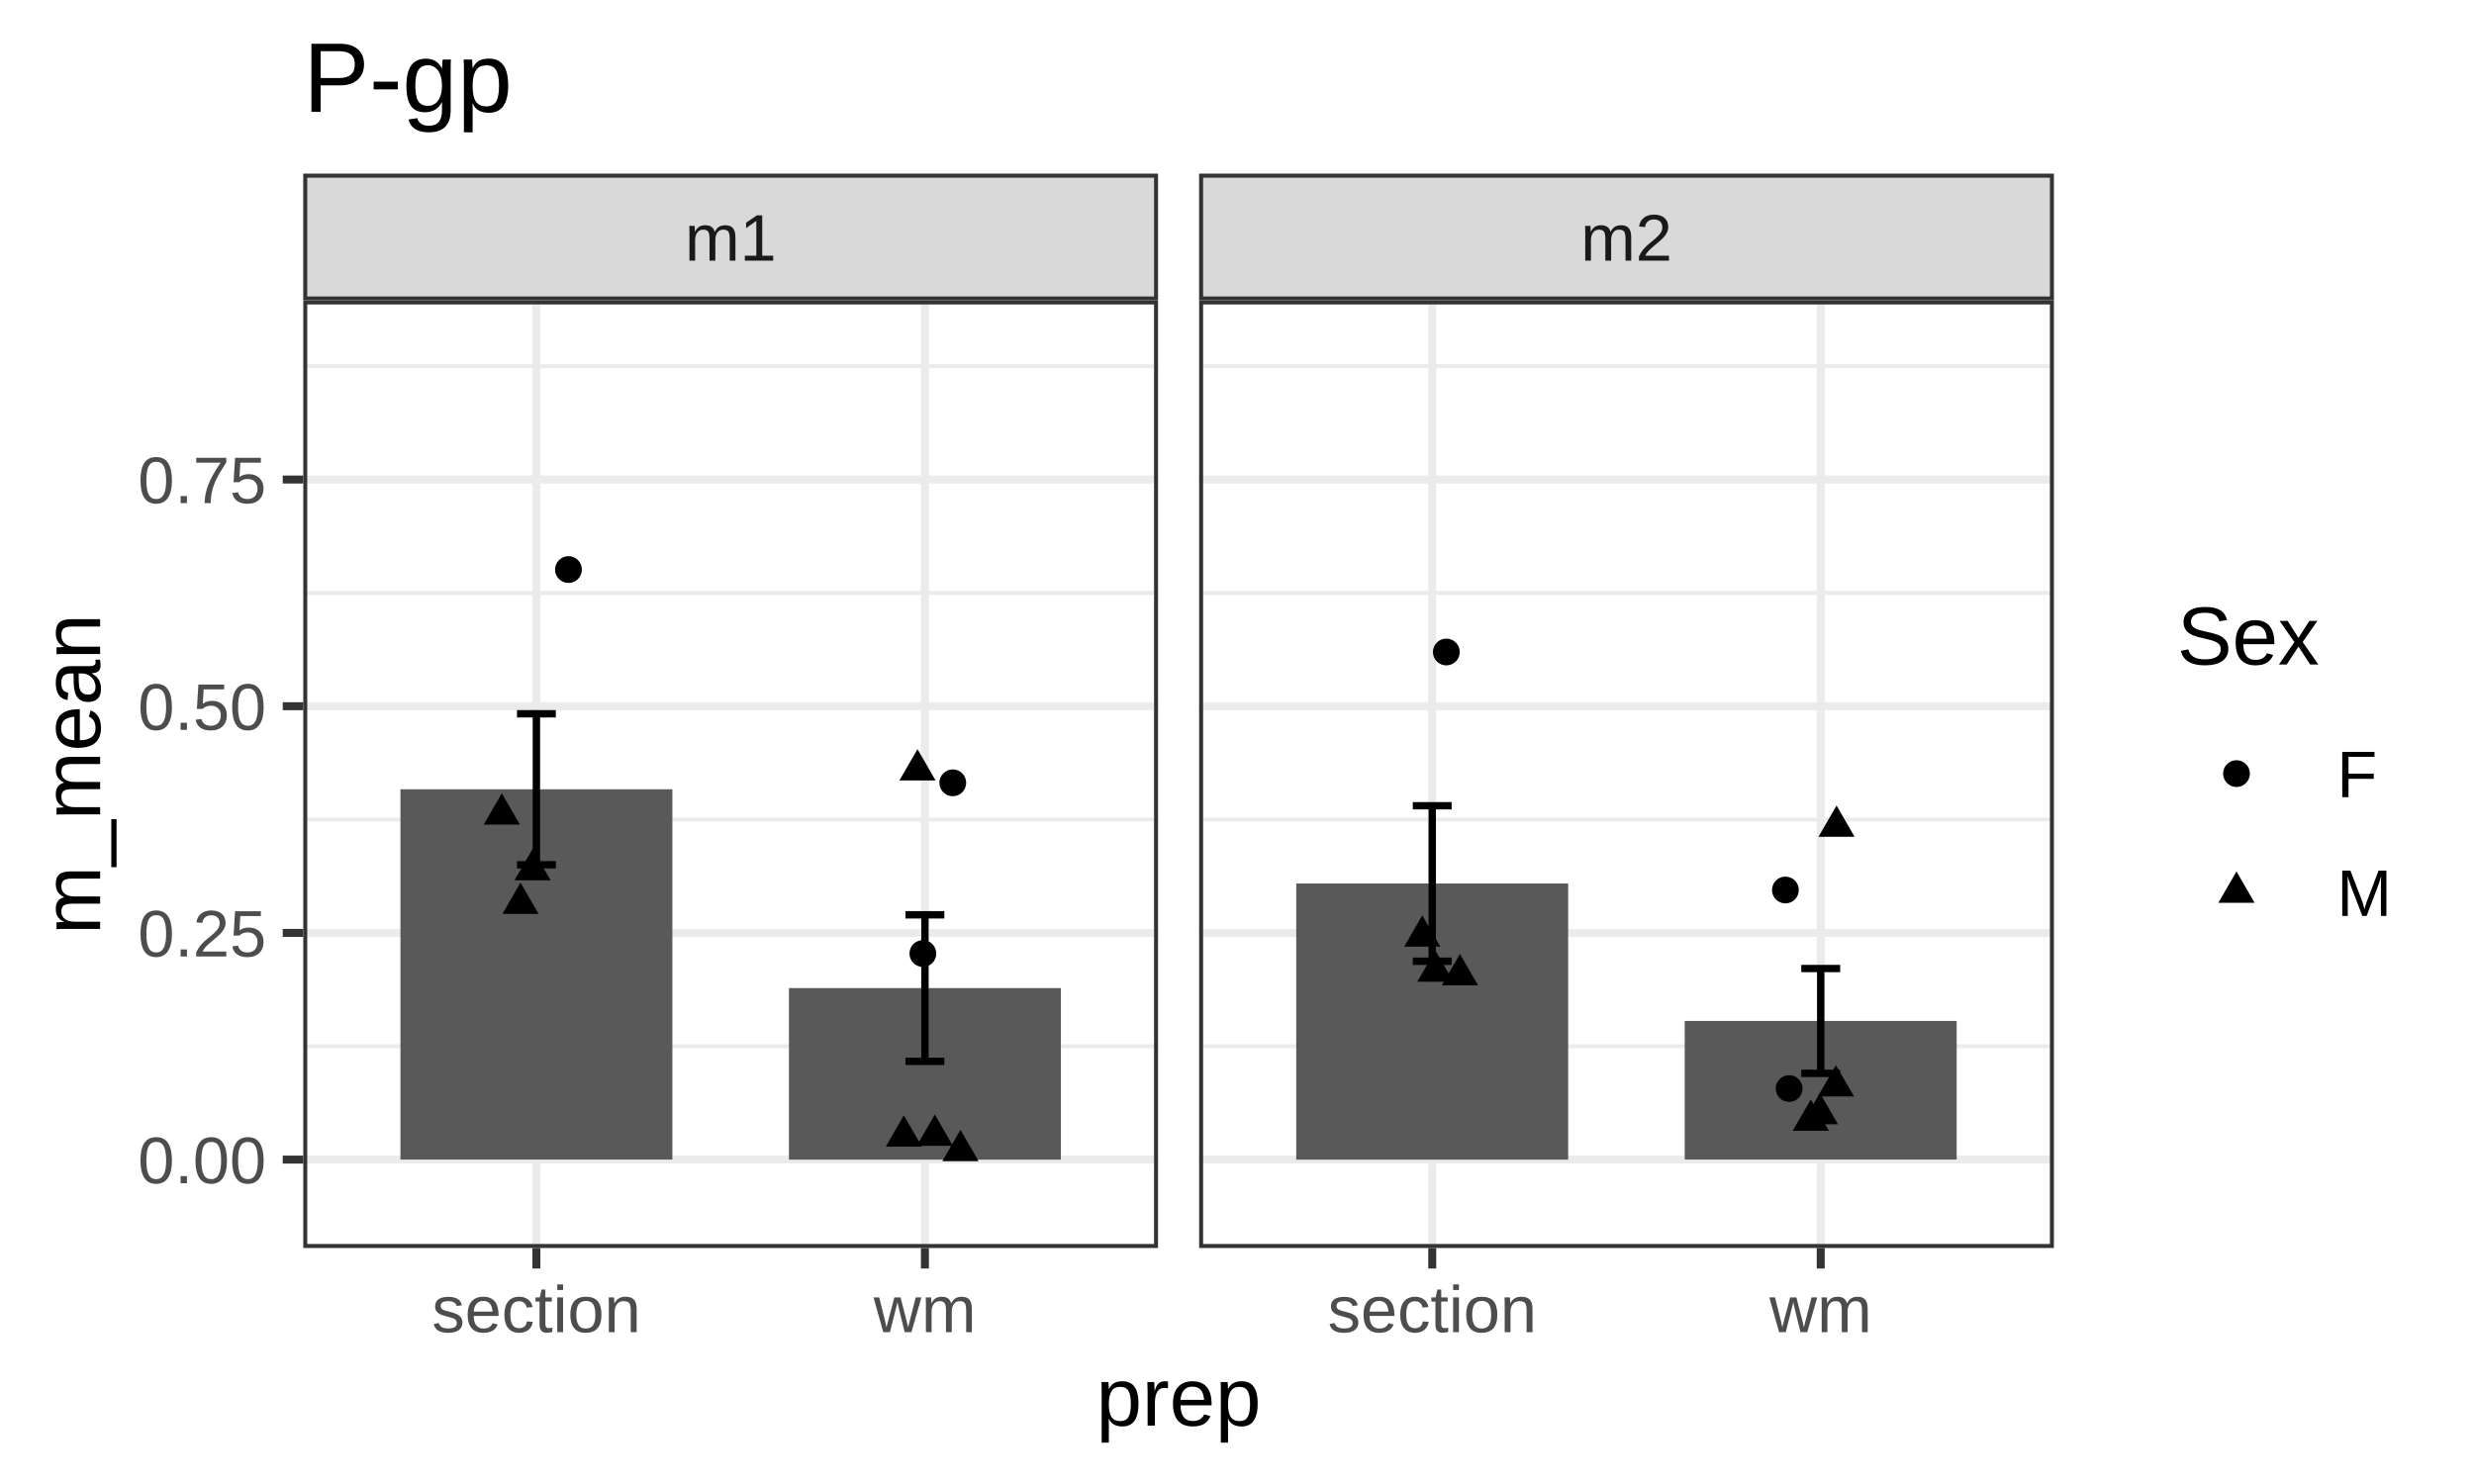
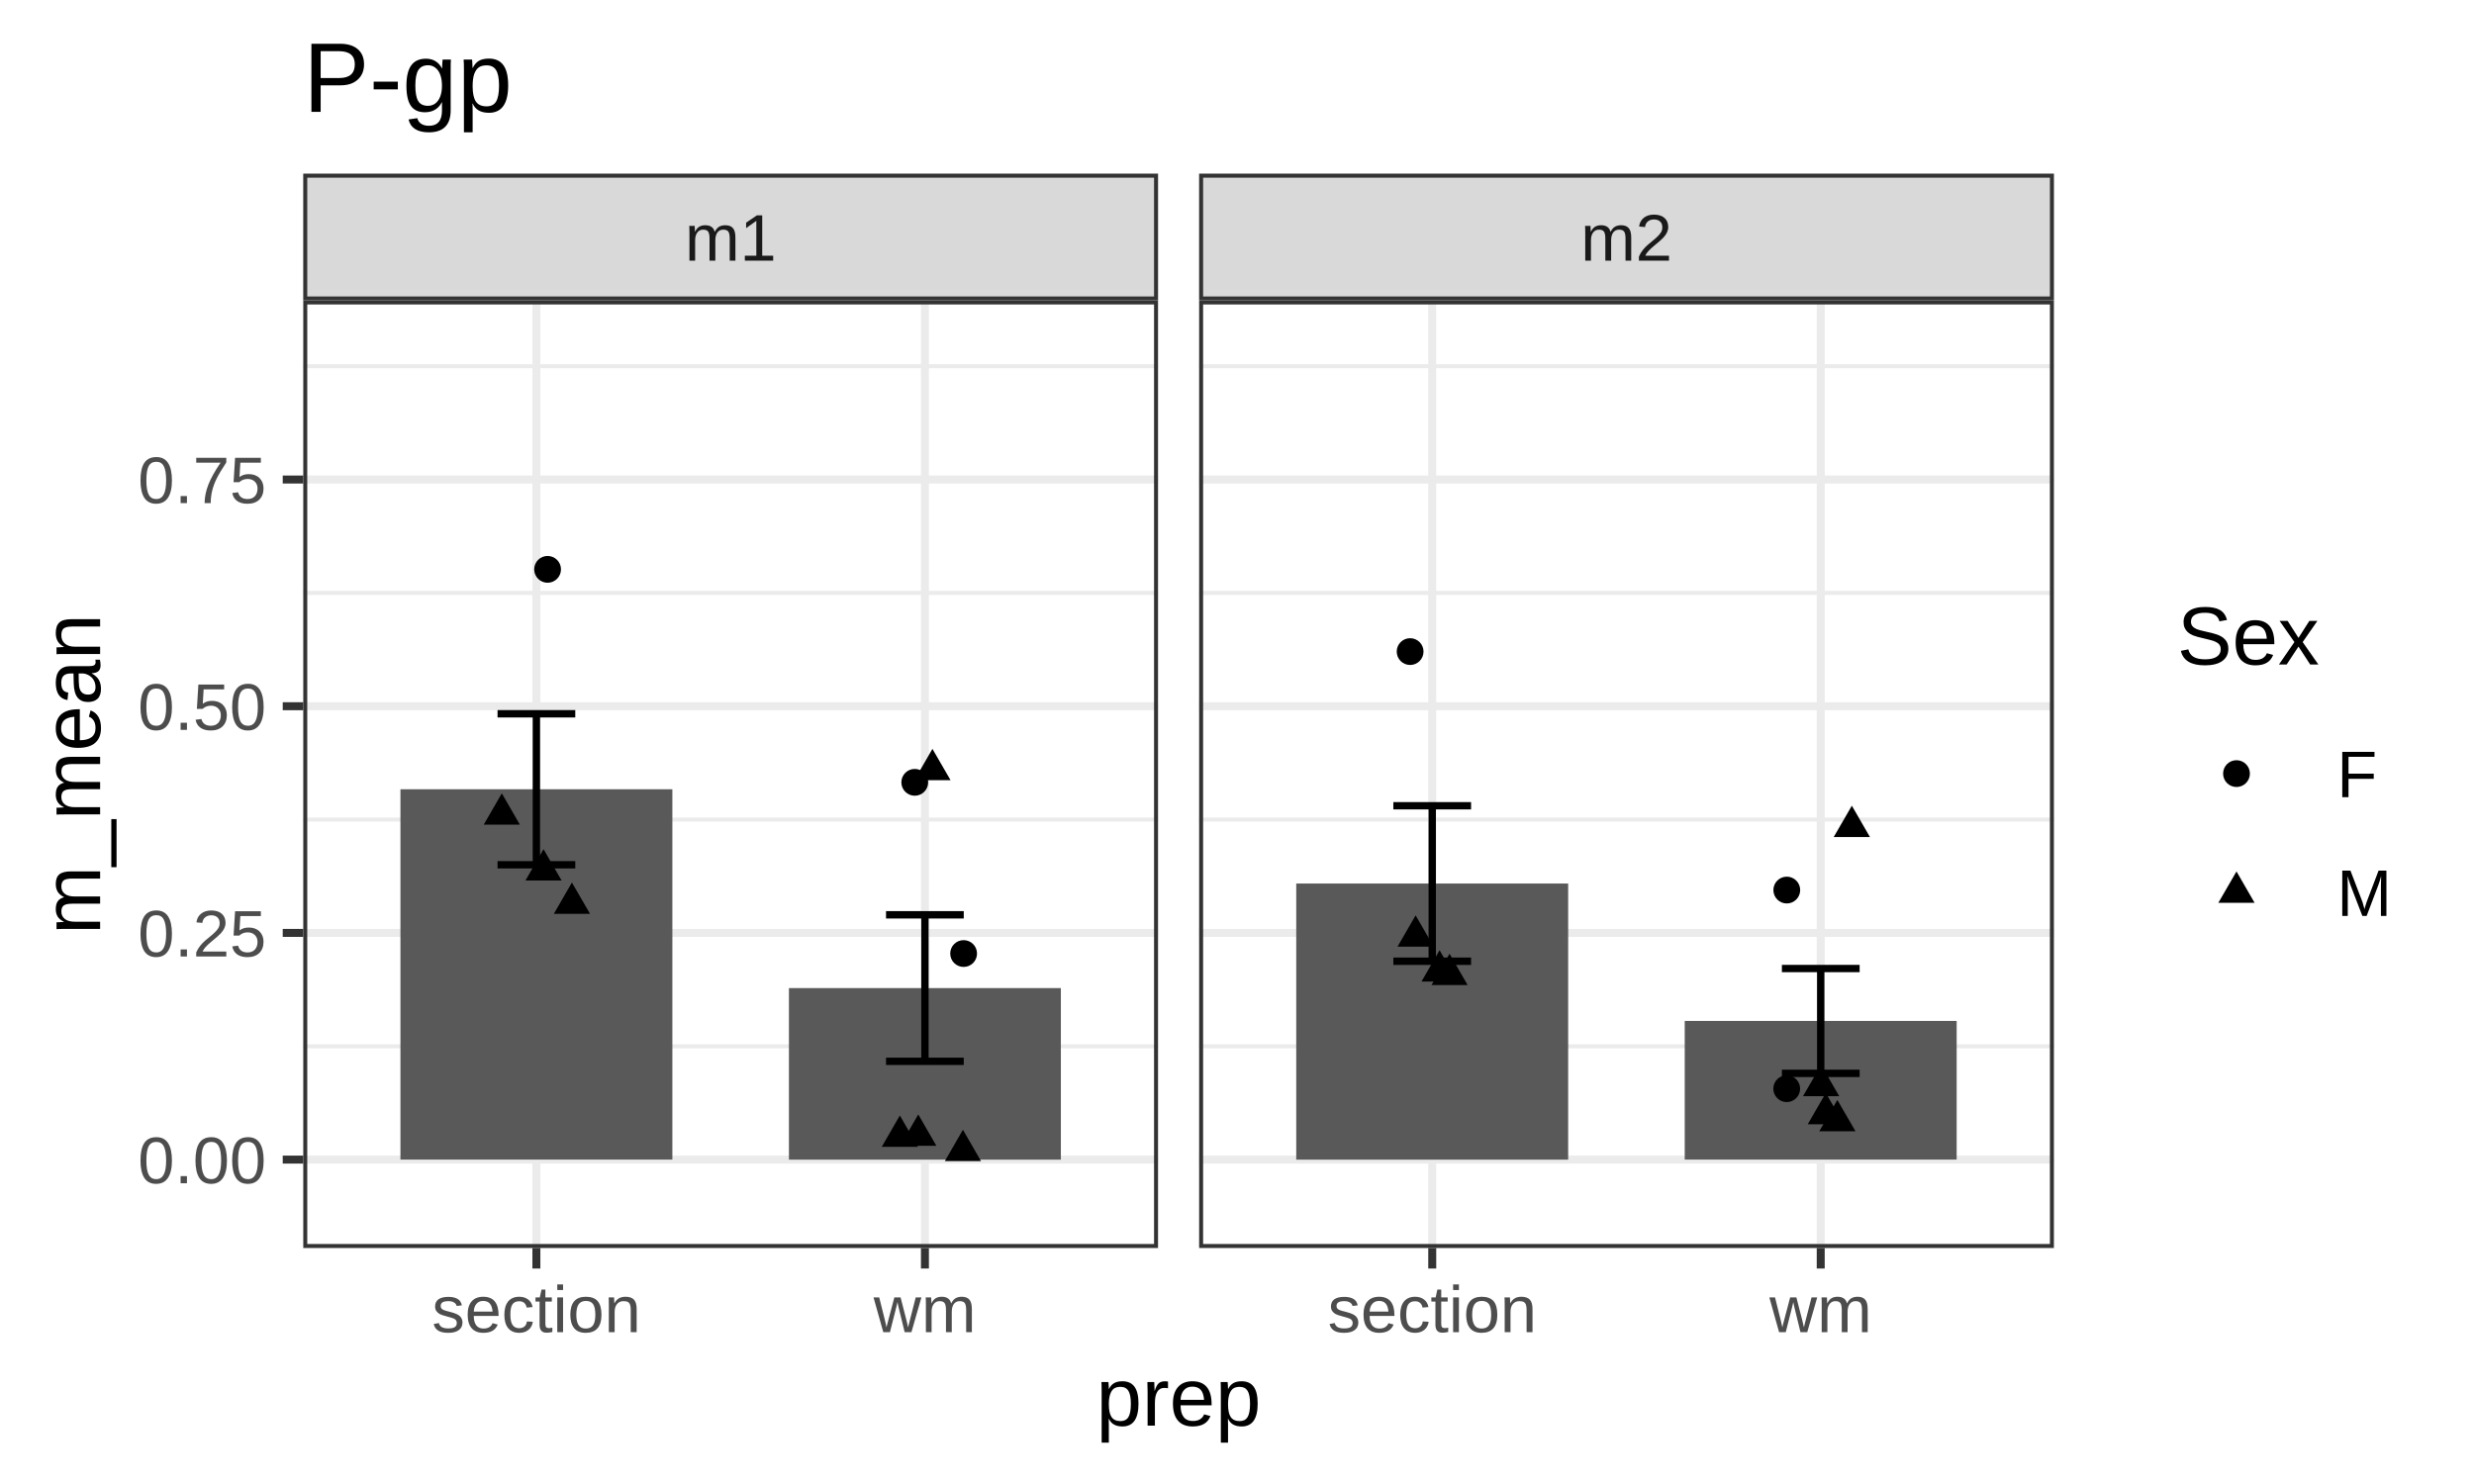
<svg xmlns="http://www.w3.org/2000/svg" class="svglite" width="360.00pt" height="216.00pt" viewBox="0 0 360.00 216.00">
  <defs>
    <style type="text/css">
    .svglite line, .svglite polyline, .svglite polygon, .svglite path, .svglite rect, .svglite circle {
      fill: none;
      stroke: #000000;
      stroke-linecap: round;
      stroke-linejoin: round;
      stroke-miterlimit: 10.00;
    }
    .svglite text {
      white-space: pre;
    }
  </style>
  </defs>
  <rect width="100%" height="100%" style="stroke: none; fill: #FFFFFF;" />
  <defs>
    <clipPath id="cpMC4wMHwzNjAuMDB8MC4wMHwyMTYuMDA=">
      <rect x="0.00" y="0.00" width="360.00" height="216.00" />
    </clipPath>
  </defs>
  <g clip-path="url(#cpMC4wMHwzNjAuMDB8MC4wMHwyMTYuMDA=)">
    <rect x="0.00" y="0.00" width="360.00" height="216.00" style="stroke-width: 1.16; stroke: #FFFFFF; fill: #FFFFFF;" />
  </g>
  <defs>
    <clipPath id="cpNDQuMTN8MTY4LjUxfDQzLjczfDE4MS42NQ==">
      <rect x="44.13" y="43.73" width="124.38" height="137.92" />
    </clipPath>
  </defs>
  <g clip-path="url(#cpNDQuMTN8MTY4LjUxfDQzLjczfDE4MS42NQ==)">
    <rect x="44.13" y="43.73" width="124.38" height="137.92" style="stroke-width: 1.16; stroke: none; fill: #FFFFFF;" />
    <polyline points="44.13,152.29 168.51,152.29 " style="stroke-width: 0.58; stroke: #EBEBEB; stroke-linecap: butt;" />
    <polyline points="44.13,119.29 168.51,119.29 " style="stroke-width: 0.58; stroke: #EBEBEB; stroke-linecap: butt;" />
    <polyline points="44.13,86.30 168.51,86.30 " style="stroke-width: 0.58; stroke: #EBEBEB; stroke-linecap: butt;" />
    <polyline points="44.13,53.30 168.51,53.30 " style="stroke-width: 0.58; stroke: #EBEBEB; stroke-linecap: butt;" />
    <polyline points="44.13,168.78 168.51,168.78 " style="stroke-width: 1.16; stroke: #EBEBEB; stroke-linecap: butt;" />
    <polyline points="44.13,135.79 168.51,135.79 " style="stroke-width: 1.16; stroke: #EBEBEB; stroke-linecap: butt;" />
    <polyline points="44.13,102.79 168.51,102.79 " style="stroke-width: 1.16; stroke: #EBEBEB; stroke-linecap: butt;" />
    <polyline points="44.13,69.80 168.51,69.80 " style="stroke-width: 1.16; stroke: #EBEBEB; stroke-linecap: butt;" />
    <polyline points="78.05,181.65 78.05,43.73 " style="stroke-width: 1.16; stroke: #EBEBEB; stroke-linecap: butt;" />
    <polyline points="134.59,181.65 134.59,43.73 " style="stroke-width: 1.16; stroke: #EBEBEB; stroke-linecap: butt;" />
    <rect x="58.27" y="114.88" width="39.57" height="53.90" style="stroke-width: 1.07; stroke: none; stroke-linecap: butt; stroke-linejoin: miter; fill: #595959;" />
    <rect x="114.80" y="143.82" width="39.57" height="24.97" style="stroke-width: 1.07; stroke: none; stroke-linecap: butt; stroke-linejoin: miter; fill: #595959;" />
-     <polyline points="75.23,103.89 80.88,103.89 " style="stroke-width: 1.07; stroke-linecap: butt;" />
+     <polyline points="72.40,103.89 83.71,103.89 " style="stroke-width: 1.07; stroke-linecap: butt;" />
    <polyline points="78.05,103.89 78.05,125.87 " style="stroke-width: 1.07; stroke-linecap: butt;" />
-     <polyline points="75.23,125.87 80.88,125.87 " style="stroke-width: 1.07; stroke-linecap: butt;" />
-     <polyline points="131.76,133.15 137.41,133.15 " style="stroke-width: 1.07; stroke-linecap: butt;" />
+     <polyline points="72.40,125.87 83.71,125.87 " style="stroke-width: 1.07; stroke-linecap: butt;" />
+     <polyline points="128.93,133.15 140.24,133.15 " style="stroke-width: 1.07; stroke-linecap: butt;" />
    <polyline points="134.59,133.15 134.59,154.48 " style="stroke-width: 1.07; stroke-linecap: butt;" />
-     <polyline points="131.76,154.48 137.41,154.48 " style="stroke-width: 1.07; stroke-linecap: butt;" />
-     <polygon points="139.76,164.45 142.39,169.01 137.12,169.01 " style="stroke-width: 0.71; stroke: none; fill: #000000;" />
-     <polygon points="131.52,162.34 134.16,166.90 128.89,166.90 " style="stroke-width: 0.71; stroke: none; fill: #000000;" />
-     <circle cx="82.72" cy="82.90" r="1.95" style="stroke-width: 0.71; stroke: none; fill: #000000;" />
-     <circle cx="134.29" cy="138.79" r="1.95" style="stroke-width: 0.71; stroke: none; fill: #000000;" />
-     <polygon points="77.49,123.57 80.12,128.13 74.86,128.13 " style="stroke-width: 0.71; stroke: none; fill: #000000;" />
-     <polygon points="75.74,128.46 78.37,133.02 73.11,133.02 " style="stroke-width: 0.71; stroke: none; fill: #000000;" />
-     <polygon points="73.02,115.46 75.65,120.02 70.39,120.02 " style="stroke-width: 0.71; stroke: none; fill: #000000;" />
-     <polygon points="133.51,109.04 136.14,113.60 130.87,113.60 " style="stroke-width: 0.71; stroke: none; fill: #000000;" />
-     <circle cx="138.64" cy="113.94" r="1.95" style="stroke-width: 0.71; stroke: none; fill: #000000;" />
-     <polygon points="136.03,162.22 138.66,166.78 133.40,166.78 " style="stroke-width: 0.71; stroke: none; fill: #000000;" />
+     <polyline points="128.93,154.48 140.24,154.48 " style="stroke-width: 1.07; stroke-linecap: butt;" />
+     <polygon points="140.12,164.44 142.75,169.00 137.49,169.00 " style="stroke-width: 0.71; stroke: none; fill: #000000;" />
+     <polygon points="130.94,162.36 133.57,166.92 128.31,166.92 " style="stroke-width: 0.71; stroke: none; fill: #000000;" />
+     <circle cx="79.68" cy="82.87" r="1.95" style="stroke-width: 0.71; stroke: none; fill: #000000;" />
+     <circle cx="140.22" cy="138.79" r="1.95" style="stroke-width: 0.71; stroke: none; fill: #000000;" />
+     <polygon points="79.09,123.60 81.72,128.16 76.46,128.16 " style="stroke-width: 0.71; stroke: none; fill: #000000;" />
+     <polygon points="83.22,128.45 85.86,133.01 80.59,133.01 " style="stroke-width: 0.71; stroke: none; fill: #000000;" />
+     <polygon points="73.02,115.47 75.65,120.03 70.39,120.03 " style="stroke-width: 0.71; stroke: none; fill: #000000;" />
+     <polygon points="135.68,109.00 138.32,113.56 133.05,113.56 " style="stroke-width: 0.71; stroke: none; fill: #000000;" />
+     <circle cx="133.11" cy="113.87" r="1.95" style="stroke-width: 0.71; stroke: none; fill: #000000;" />
+     <polygon points="133.62,162.21 136.25,166.77 130.98,166.77 " style="stroke-width: 0.71; stroke: none; fill: #000000;" />
    <rect x="44.13" y="43.73" width="124.38" height="137.92" style="stroke-width: 1.16; stroke: #333333;" />
  </g>
  <g clip-path="url(#cpMC4wMHwzNjAuMDB8MC4wMHwyMTYuMDA=)">
</g>
  <defs>
    <clipPath id="cpMTc0LjQ5fDI5OC44Nnw0My43M3wxODEuNjU=">
      <rect x="174.49" y="43.73" width="124.38" height="137.92" />
    </clipPath>
  </defs>
  <g clip-path="url(#cpMTc0LjQ5fDI5OC44Nnw0My43M3wxODEuNjU=)">
    <rect x="174.49" y="43.73" width="124.38" height="137.92" style="stroke-width: 1.16; stroke: none; fill: #FFFFFF;" />
    <polyline points="174.49,152.29 298.86,152.29 " style="stroke-width: 0.58; stroke: #EBEBEB; stroke-linecap: butt;" />
    <polyline points="174.49,119.29 298.86,119.29 " style="stroke-width: 0.58; stroke: #EBEBEB; stroke-linecap: butt;" />
    <polyline points="174.49,86.30 298.86,86.30 " style="stroke-width: 0.58; stroke: #EBEBEB; stroke-linecap: butt;" />
    <polyline points="174.49,53.30 298.86,53.30 " style="stroke-width: 0.58; stroke: #EBEBEB; stroke-linecap: butt;" />
    <polyline points="174.49,168.78 298.86,168.78 " style="stroke-width: 1.16; stroke: #EBEBEB; stroke-linecap: butt;" />
    <polyline points="174.49,135.79 298.86,135.79 " style="stroke-width: 1.16; stroke: #EBEBEB; stroke-linecap: butt;" />
    <polyline points="174.49,102.79 298.86,102.79 " style="stroke-width: 1.16; stroke: #EBEBEB; stroke-linecap: butt;" />
    <polyline points="174.49,69.80 298.86,69.80 " style="stroke-width: 1.16; stroke: #EBEBEB; stroke-linecap: butt;" />
    <polyline points="208.41,181.65 208.41,43.73 " style="stroke-width: 1.16; stroke: #EBEBEB; stroke-linecap: butt;" />
    <polyline points="264.94,181.65 264.94,43.73 " style="stroke-width: 1.16; stroke: #EBEBEB; stroke-linecap: butt;" />
    <rect x="188.62" y="128.60" width="39.57" height="40.19" style="stroke-width: 1.07; stroke: none; stroke-linecap: butt; stroke-linejoin: miter; fill: #595959;" />
    <rect x="245.15" y="148.60" width="39.57" height="20.18" style="stroke-width: 1.07; stroke: none; stroke-linecap: butt; stroke-linejoin: miter; fill: #595959;" />
-     <polyline points="205.58,117.28 211.23,117.28 " style="stroke-width: 1.07; stroke-linecap: butt;" />
+     <polyline points="202.75,117.28 214.06,117.28 " style="stroke-width: 1.07; stroke-linecap: butt;" />
    <polyline points="208.41,117.28 208.41,139.91 " style="stroke-width: 1.07; stroke-linecap: butt;" />
-     <polyline points="205.58,139.91 211.23,139.91 " style="stroke-width: 1.07; stroke-linecap: butt;" />
-     <polyline points="262.11,140.97 267.77,140.97 " style="stroke-width: 1.07; stroke-linecap: butt;" />
+     <polyline points="202.75,139.91 214.06,139.91 " style="stroke-width: 1.07; stroke-linecap: butt;" />
+     <polyline points="259.29,140.97 270.60,140.97 " style="stroke-width: 1.07; stroke-linecap: butt;" />
    <polyline points="264.94,140.97 264.94,156.23 " style="stroke-width: 1.07; stroke-linecap: butt;" />
-     <polyline points="262.11,156.23 267.77,156.23 " style="stroke-width: 1.07; stroke-linecap: butt;" />
-     <polygon points="263.50,160.03 266.13,164.59 260.86,164.59 " style="stroke-width: 0.71; stroke: none; fill: #000000;" />
-     <polygon points="264.82,159.08 267.45,163.64 262.19,163.64 " style="stroke-width: 0.71; stroke: none; fill: #000000;" />
-     <circle cx="210.46" cy="94.90" r="1.95" style="stroke-width: 0.71; stroke: none; fill: #000000;" />
-     <circle cx="260.34" cy="158.44" r="1.95" style="stroke-width: 0.71; stroke: none; fill: #000000;" />
-     <polygon points="206.96,133.23 209.59,137.79 204.33,137.79 " style="stroke-width: 0.71; stroke: none; fill: #000000;" />
-     <polygon points="212.44,138.85 215.07,143.41 209.80,143.41 " style="stroke-width: 0.71; stroke: none; fill: #000000;" />
-     <polygon points="208.86,138.34 211.50,142.90 206.23,142.90 " style="stroke-width: 0.71; stroke: none; fill: #000000;" />
-     <polygon points="267.24,117.24 269.87,121.80 264.61,121.80 " style="stroke-width: 0.71; stroke: none; fill: #000000;" />
-     <circle cx="259.80" cy="129.54" r="1.95" style="stroke-width: 0.71; stroke: none; fill: #000000;" />
-     <polygon points="267.15,155.03 269.79,159.59 264.52,159.59 " style="stroke-width: 0.71; stroke: none; fill: #000000;" />
+     <polyline points="259.29,156.23 270.60,156.23 " style="stroke-width: 1.07; stroke-linecap: butt;" />
+     <polygon points="267.36,160.10 270.00,164.66 264.73,164.66 " style="stroke-width: 0.71; stroke: none; fill: #000000;" />
+     <polygon points="265.68,159.08 268.31,163.64 263.05,163.64 " style="stroke-width: 0.71; stroke: none; fill: #000000;" />
+     <circle cx="205.19" cy="94.84" r="1.95" style="stroke-width: 0.71; stroke: none; fill: #000000;" />
+     <circle cx="259.99" cy="158.46" r="1.95" style="stroke-width: 0.71; stroke: none; fill: #000000;" />
+     <polygon points="205.99,133.23 208.63,137.79 203.36,137.79 " style="stroke-width: 0.71; stroke: none; fill: #000000;" />
+     <polygon points="210.93,138.82 213.56,143.38 208.30,143.38 " style="stroke-width: 0.71; stroke: none; fill: #000000;" />
+     <polygon points="209.48,138.31 212.11,142.87 206.84,142.87 " style="stroke-width: 0.71; stroke: none; fill: #000000;" />
+     <polygon points="269.47,117.27 272.10,121.83 266.83,121.83 " style="stroke-width: 0.71; stroke: none; fill: #000000;" />
+     <circle cx="260.00" cy="129.55" r="1.95" style="stroke-width: 0.71; stroke: none; fill: #000000;" />
+     <polygon points="265.00,154.99 267.63,159.55 262.36,159.55 " style="stroke-width: 0.71; stroke: none; fill: #000000;" />
    <rect x="174.49" y="43.73" width="124.38" height="137.92" style="stroke-width: 1.16; stroke: #333333;" />
  </g>
  <g clip-path="url(#cpMC4wMHwzNjAuMDB8MC4wMHwyMTYuMDA=)">
</g>
  <defs>
    <clipPath id="cpNDQuMTN8MTY4LjUxfDI1LjI4fDQzLjcz">
      <rect x="44.13" y="25.28" width="124.38" height="18.45" />
    </clipPath>
  </defs>
  <g clip-path="url(#cpNDQuMTN8MTY4LjUxfDI1LjI4fDQzLjcz)">
    <rect x="44.13" y="25.28" width="124.38" height="18.45" style="stroke-width: 1.16; stroke: #333333; fill: #D9D9D9;" />
    <text x="106.32" y="37.94" text-anchor="middle" style="font-size: 9.60px;fill: #1A1A1A; font-family: &quot;Arial&quot;;" textLength="13.33px" lengthAdjust="spacingAndGlyphs">m1</text>
  </g>
  <g clip-path="url(#cpMC4wMHwzNjAuMDB8MC4wMHwyMTYuMDA=)">
</g>
  <defs>
    <clipPath id="cpMTc0LjQ5fDI5OC44NnwyNS4yOHw0My43Mw==">
      <rect x="174.49" y="25.28" width="124.38" height="18.45" />
    </clipPath>
  </defs>
  <g clip-path="url(#cpMTc0LjQ5fDI5OC44NnwyNS4yOHw0My43Mw==)">
    <rect x="174.49" y="25.28" width="124.38" height="18.45" style="stroke-width: 1.16; stroke: #333333; fill: #D9D9D9;" />
    <text x="236.67" y="37.94" text-anchor="middle" style="font-size: 9.60px;fill: #1A1A1A; font-family: &quot;Arial&quot;;" textLength="13.33px" lengthAdjust="spacingAndGlyphs">m2</text>
  </g>
  <g clip-path="url(#cpMC4wMHwzNjAuMDB8MC4wMHwyMTYuMDA=)">
    <polyline points="78.05,184.64 78.05,181.65 " style="stroke-width: 1.16; stroke: #333333; stroke-linecap: butt;" />
    <polyline points="134.59,184.64 134.59,181.65 " style="stroke-width: 1.16; stroke: #333333; stroke-linecap: butt;" />
    <text x="78.05" y="193.90" text-anchor="middle" style="font-size: 9.60px;fill: #4D4D4D; font-family: &quot;Arial&quot;;" textLength="30.39px" lengthAdjust="spacingAndGlyphs">section</text>
    <text x="134.59" y="193.90" text-anchor="middle" style="font-size: 9.60px;fill: #4D4D4D; font-family: &quot;Arial&quot;;" textLength="14.92px" lengthAdjust="spacingAndGlyphs">wm</text>
    <polyline points="208.41,184.64 208.41,181.65 " style="stroke-width: 1.16; stroke: #333333; stroke-linecap: butt;" />
    <polyline points="264.94,184.64 264.94,181.65 " style="stroke-width: 1.16; stroke: #333333; stroke-linecap: butt;" />
    <text x="208.41" y="193.90" text-anchor="middle" style="font-size: 9.60px;fill: #4D4D4D; font-family: &quot;Arial&quot;;" textLength="30.39px" lengthAdjust="spacingAndGlyphs">section</text>
    <text x="264.94" y="193.90" text-anchor="middle" style="font-size: 9.60px;fill: #4D4D4D; font-family: &quot;Arial&quot;;" textLength="14.92px" lengthAdjust="spacingAndGlyphs">wm</text>
    <text x="38.75" y="172.22" text-anchor="end" style="font-size: 9.60px;fill: #4D4D4D; font-family: &quot;Arial&quot;;" textLength="18.67px" lengthAdjust="spacingAndGlyphs">0.00</text>
    <text x="38.75" y="139.22" text-anchor="end" style="font-size: 9.60px;fill: #4D4D4D; font-family: &quot;Arial&quot;;" textLength="18.67px" lengthAdjust="spacingAndGlyphs">0.25</text>
    <text x="38.75" y="106.23" text-anchor="end" style="font-size: 9.60px;fill: #4D4D4D; font-family: &quot;Arial&quot;;" textLength="18.67px" lengthAdjust="spacingAndGlyphs">0.50</text>
    <text x="38.75" y="73.23" text-anchor="end" style="font-size: 9.60px;fill: #4D4D4D; font-family: &quot;Arial&quot;;" textLength="18.67px" lengthAdjust="spacingAndGlyphs">0.75</text>
    <polyline points="41.14,168.78 44.13,168.78 " style="stroke-width: 1.16; stroke: #333333; stroke-linecap: butt;" />
    <polyline points="41.14,135.79 44.13,135.79 " style="stroke-width: 1.16; stroke: #333333; stroke-linecap: butt;" />
    <polyline points="41.14,102.79 44.13,102.79 " style="stroke-width: 1.16; stroke: #333333; stroke-linecap: butt;" />
    <polyline points="41.14,69.80 44.13,69.80 " style="stroke-width: 1.16; stroke: #333333; stroke-linecap: butt;" />
    <text x="171.50" y="207.50" text-anchor="middle" style="font-size: 12.00px; font-family: &quot;Arial&quot;;" textLength="24.02px" lengthAdjust="spacingAndGlyphs">prep</text>
    <text transform="translate(14.57,112.69) rotate(-90)" text-anchor="middle" style="font-size: 12.00px; font-family: &quot;Arial&quot;;" textLength="46.70px" lengthAdjust="spacingAndGlyphs">m_mean</text>
    <rect x="310.82" y="80.89" width="43.20" height="63.61" style="stroke-width: 1.16; stroke: none; fill: #FFFFFF;" />
    <text x="316.80" y="96.72" style="font-size: 12.00px; font-family: &quot;Arial&quot;;" textLength="20.69px" lengthAdjust="spacingAndGlyphs">Sex</text>
    <rect x="316.80" y="103.96" width="17.28" height="17.28" style="stroke-width: 1.16; stroke: none; fill: #FFFFFF;" />
    <circle cx="325.44" cy="112.60" r="1.95" style="stroke-width: 0.71; stroke: none; fill: #000000;" />
    <rect x="316.80" y="121.24" width="17.28" height="17.28" style="stroke-width: 1.16; stroke: none; fill: #FFFFFF;" />
    <polygon points="325.44,126.84 328.07,131.40 322.80,131.40 " style="stroke-width: 0.71; stroke: none; fill: #000000;" />
    <text x="340.05" y="116.03" style="font-size: 9.60px; font-family: &quot;Arial&quot;;" textLength="5.86px" lengthAdjust="spacingAndGlyphs">F</text>
    <text x="340.05" y="133.31" style="font-size: 9.60px; font-family: &quot;Arial&quot;;" textLength="7.99px" lengthAdjust="spacingAndGlyphs">M</text>
    <text x="44.13" y="16.28" style="font-size: 14.40px; font-family: &quot;Arial&quot;;" textLength="30.41px" lengthAdjust="spacingAndGlyphs">P-gp</text>
  </g>
</svg>
